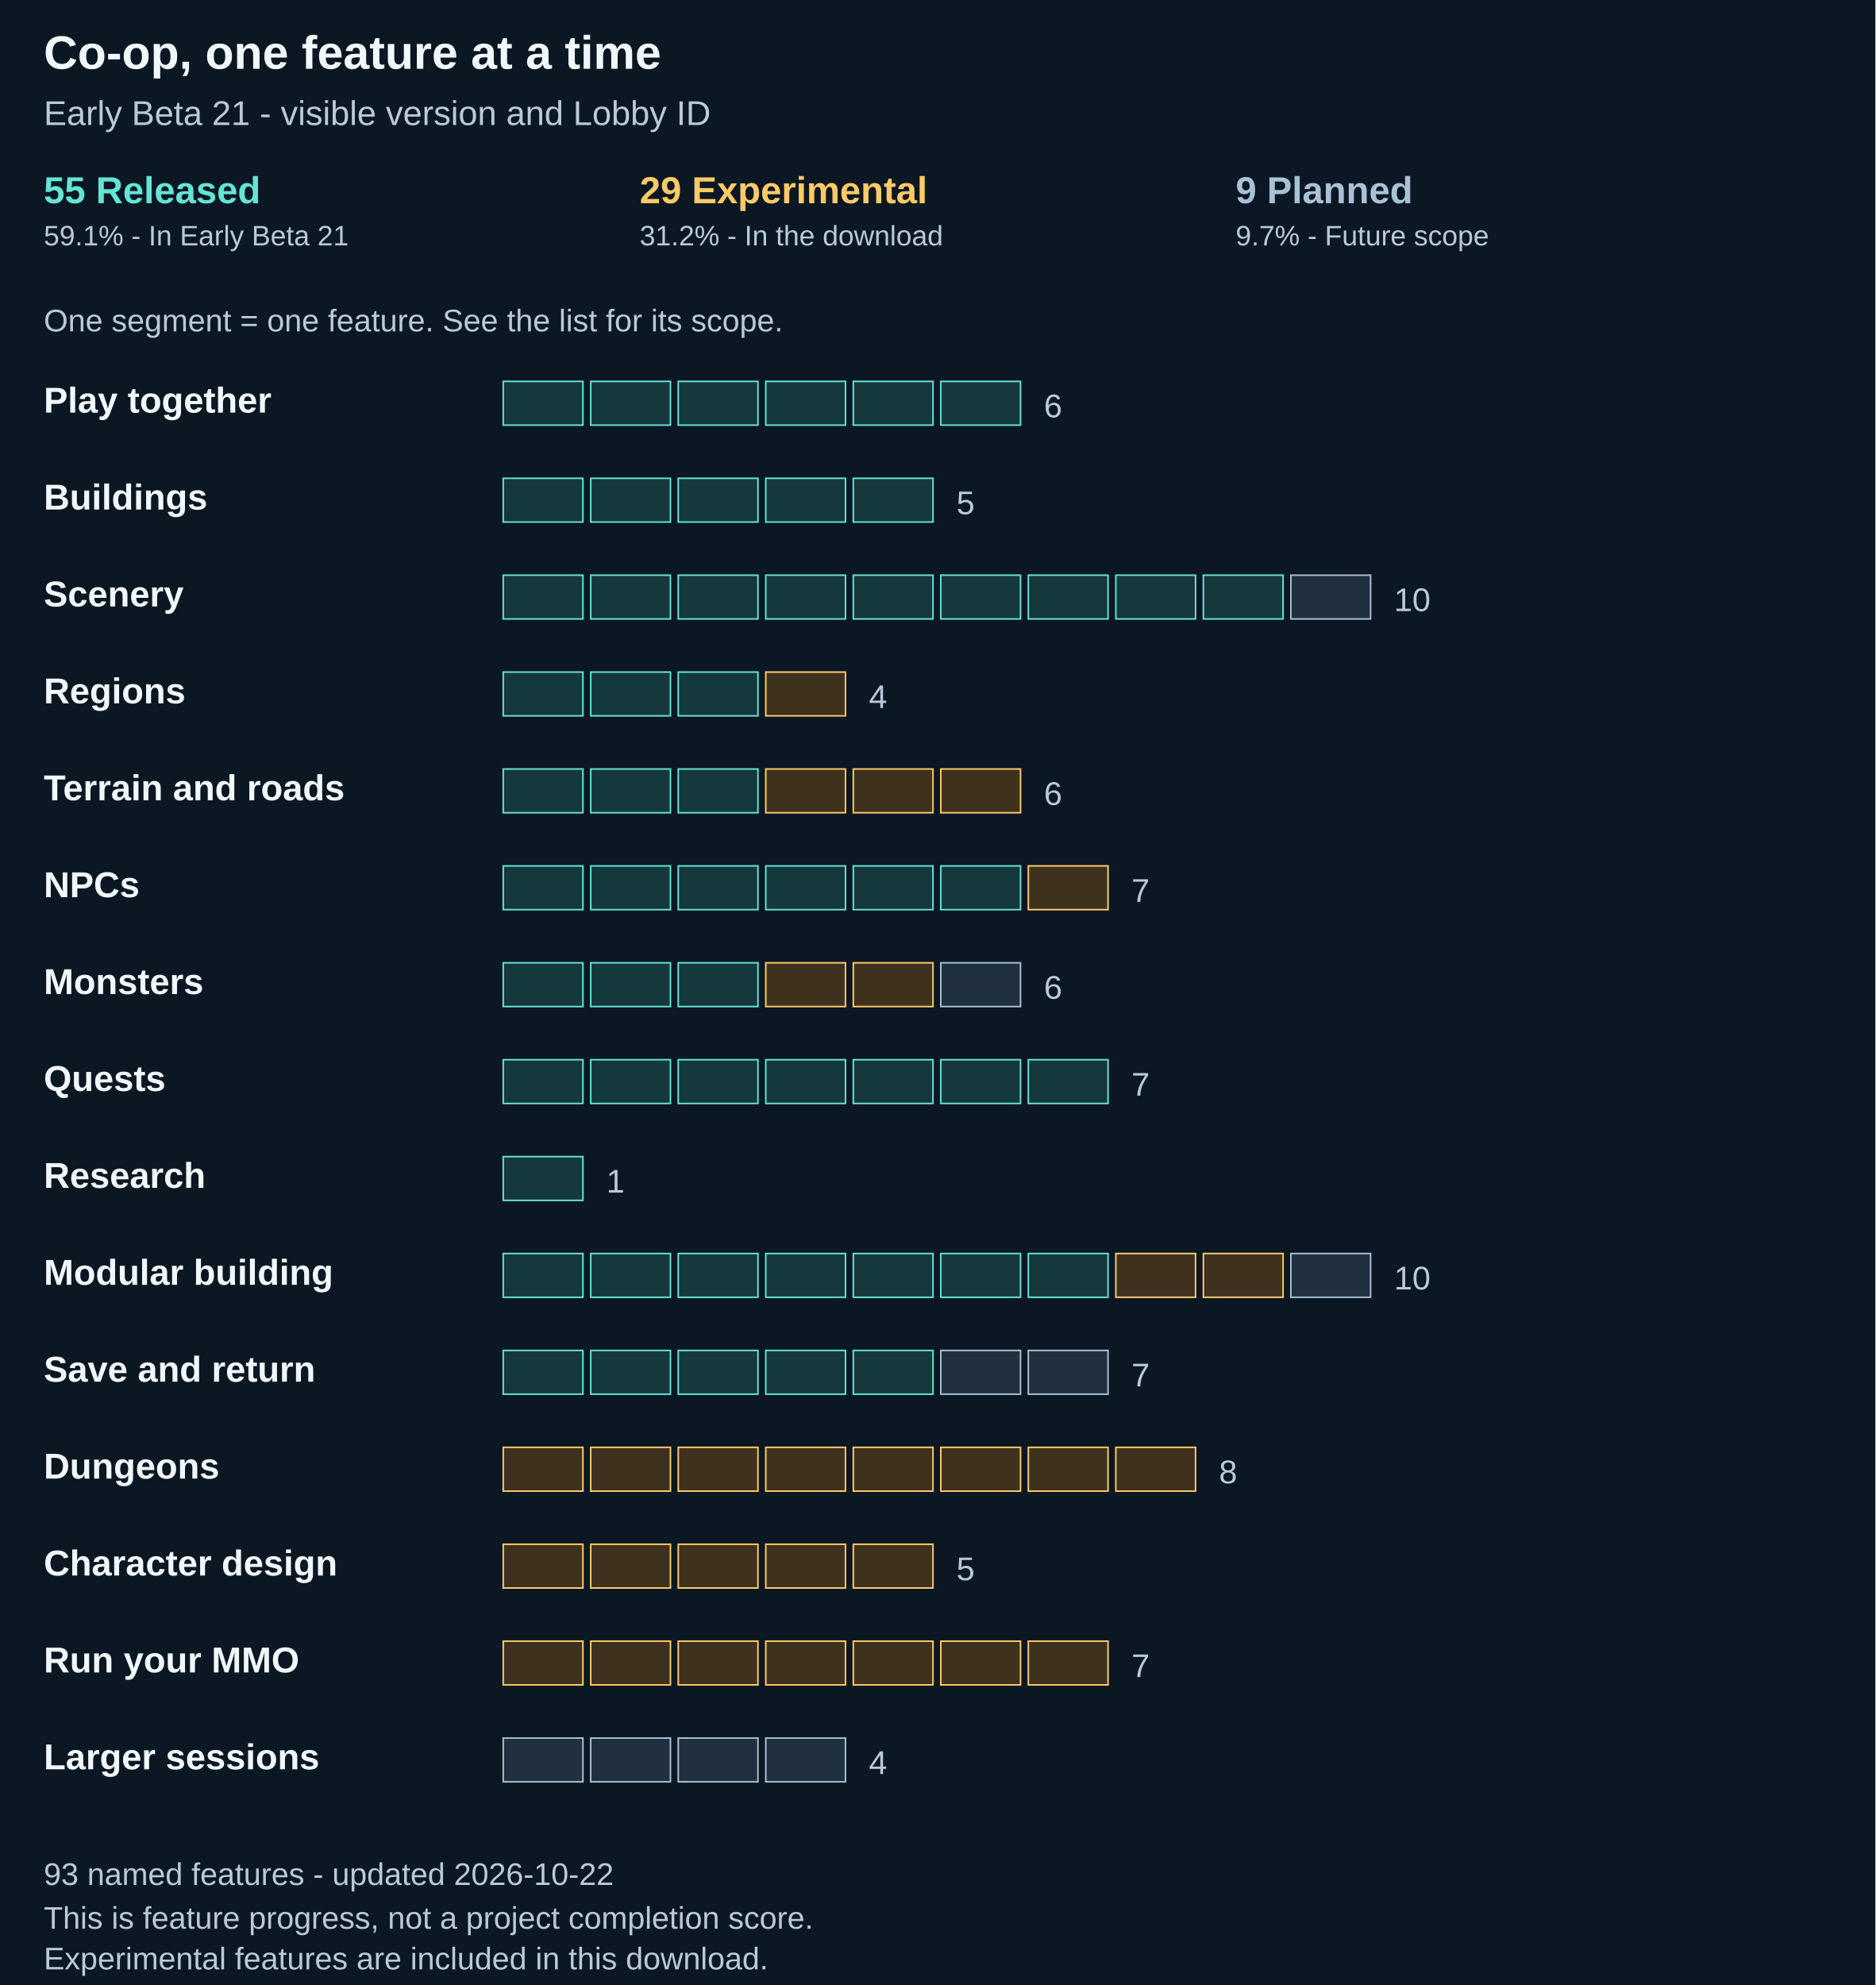
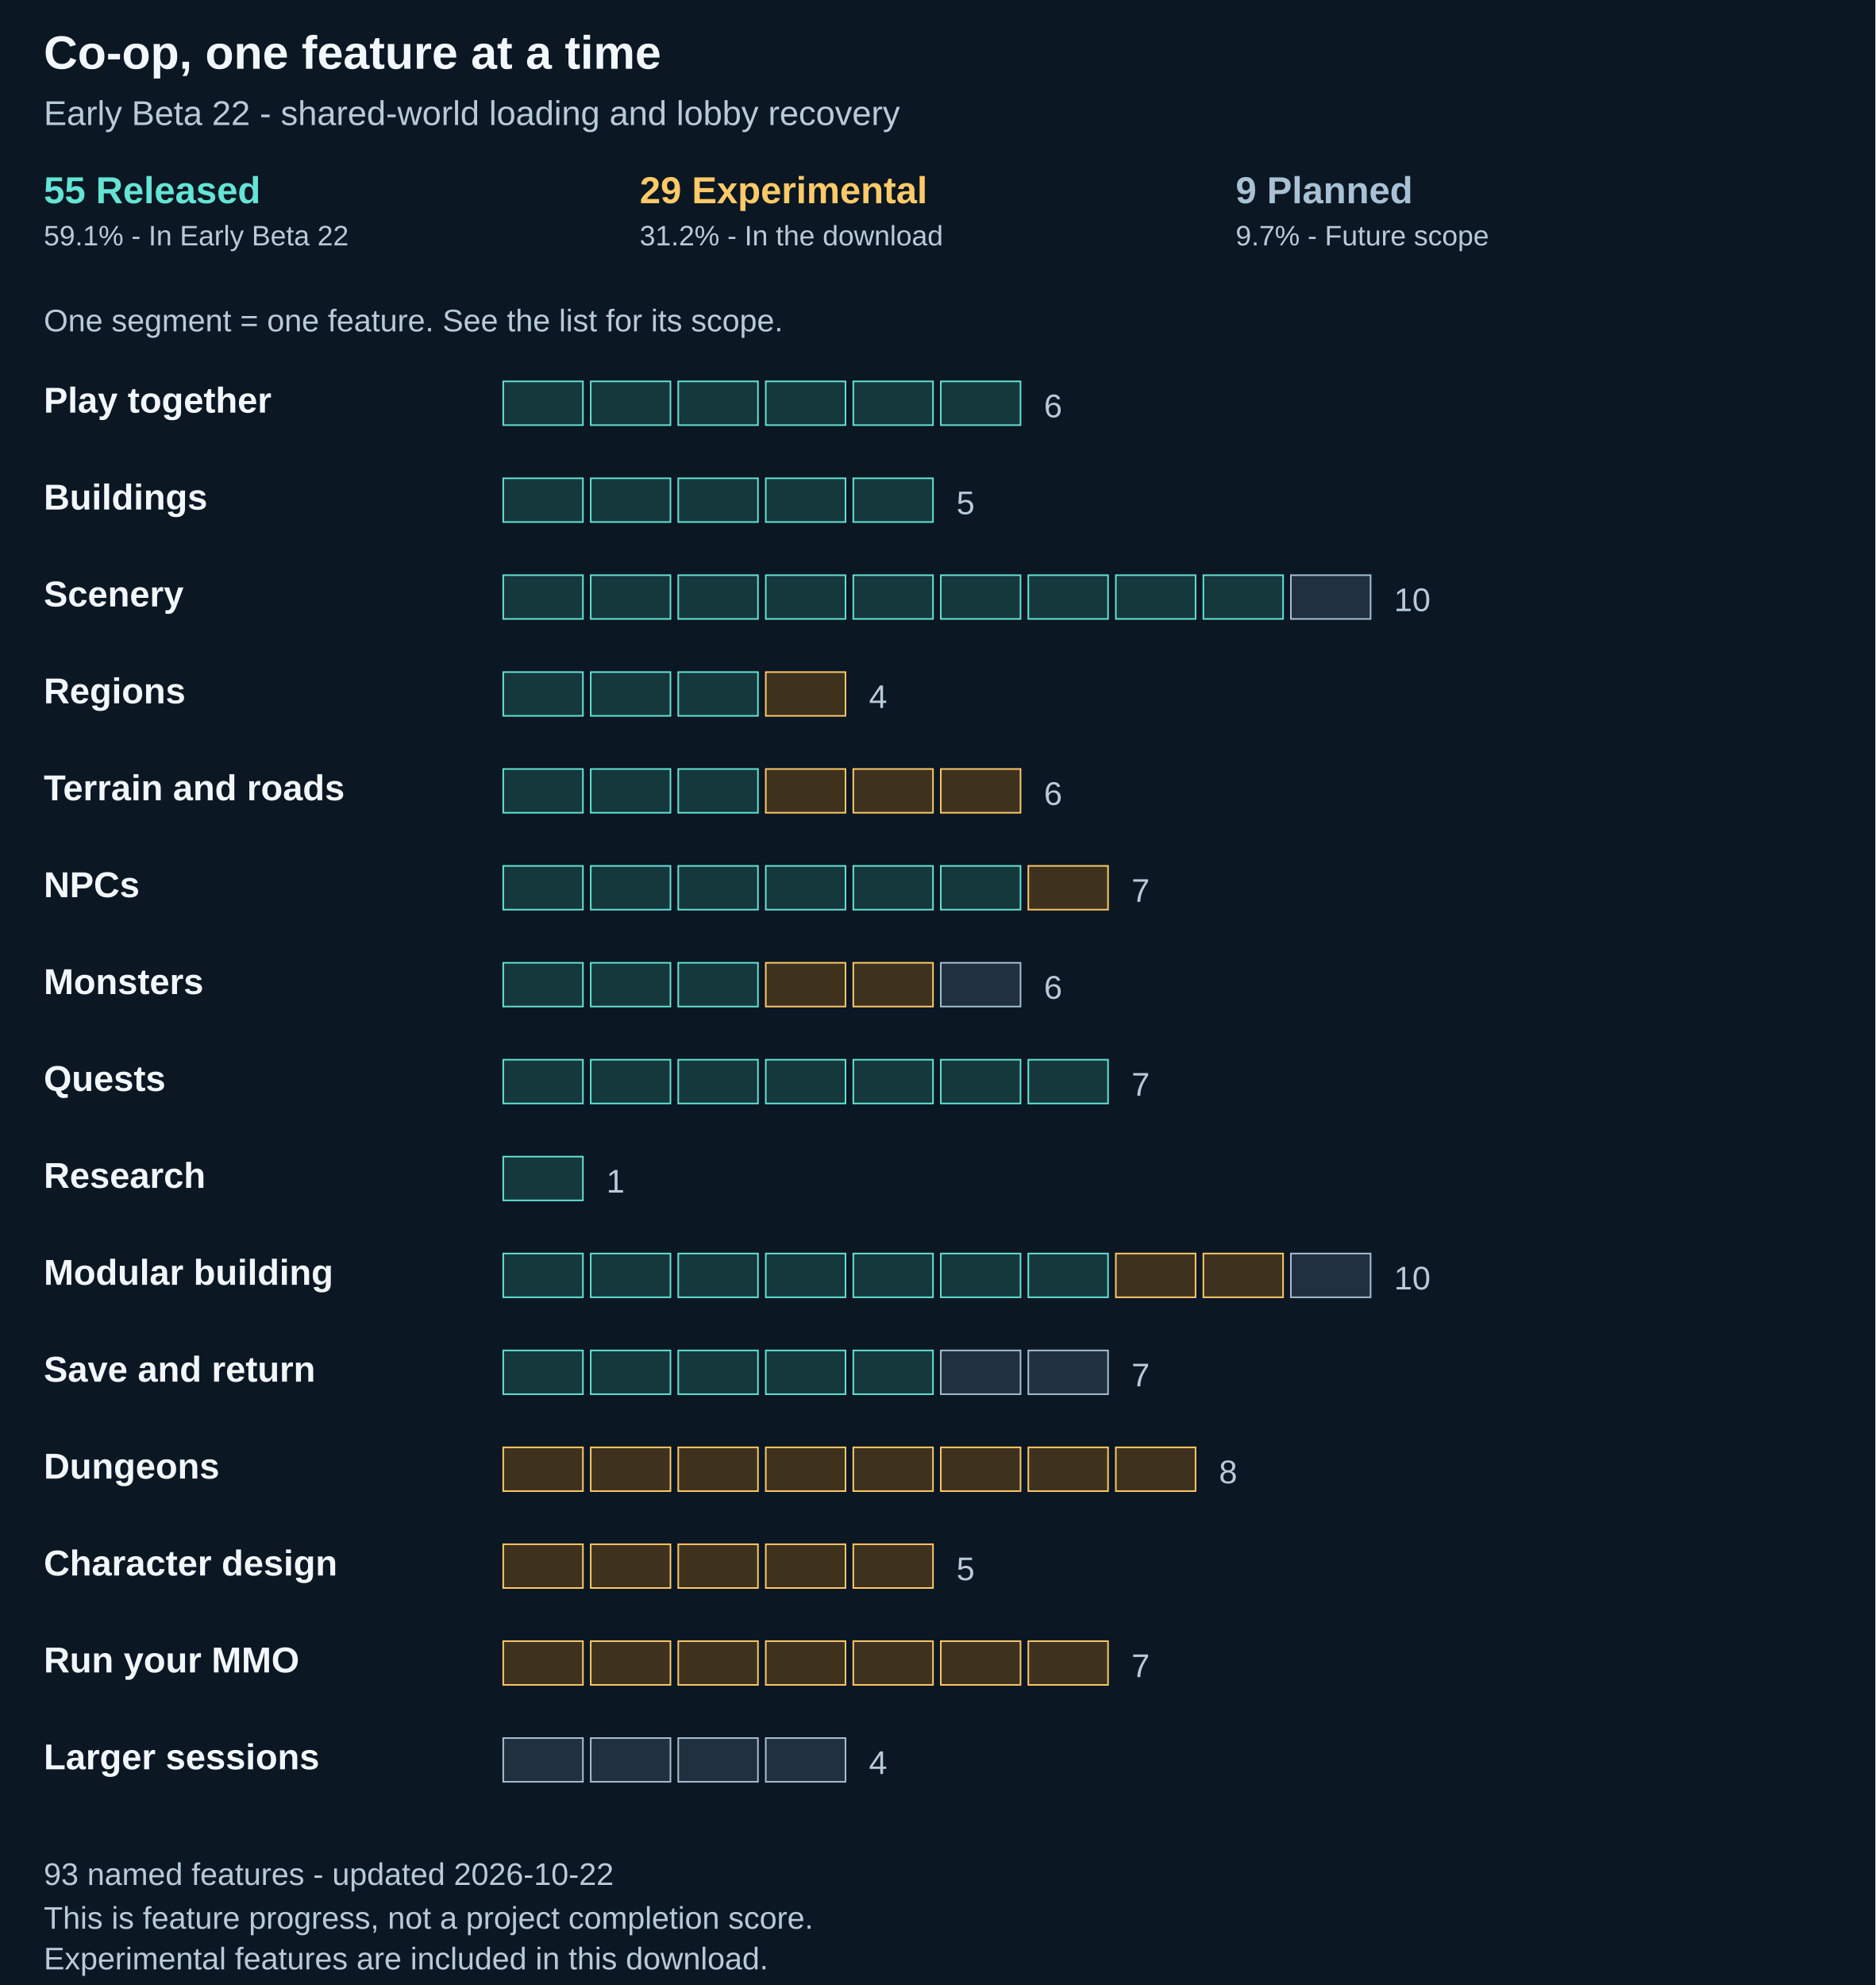
<svg xmlns="http://www.w3.org/2000/svg" width="1200" height="1270" viewBox="0 0 1200 1270" role="img" aria-labelledby="title description">
  <path fill="#0b1723" d="M0 0h1200v1270H0z" />
  <text x="28" y="44" font-family="Arial" font-size="30" fill="#f2f7fb" font-weight="700">Co-op, one feature at a time</text>
-   <text x="28" y="80" font-family="Arial" font-size="22" fill="#b8cad8" font-weight="400">Early Beta 21 - visible version and Lobby ID</text>
+   <text x="28" y="80" font-family="Arial" font-size="22" fill="#b8cad8" font-weight="400">Early Beta 22 - shared-world loading and lobby recovery</text>
  <text x="28.0" y="130" font-family="Arial" font-size="24" fill="#64e4d5" font-weight="700">55 Released</text>
-   <text x="28.0" y="157" font-family="Arial" font-size="18" fill="#b8cad8" font-weight="400">59.1% - In Early Beta 21</text>
+   <text x="28.0" y="157" font-family="Arial" font-size="18" fill="#b8cad8" font-weight="400">59.1% - In Early Beta 22</text>
  <text x="409.333" y="130" font-family="Arial" font-size="24" fill="#ffca67" font-weight="700">29 Experimental</text>
  <text x="409.333" y="157" font-family="Arial" font-size="18" fill="#b8cad8" font-weight="400">31.2% - In the download</text>
  <text x="790.667" y="130" font-family="Arial" font-size="24" fill="#a8c1d5" font-weight="700">9 Planned</text>
  <text x="790.667" y="157" font-family="Arial" font-size="18" fill="#b8cad8" font-weight="400">9.7% - Future scope</text>
  <text x="28" y="212" font-family="Arial" font-size="20" fill="#b8cad8" font-weight="400">One segment = one feature. See the list for its scope.</text>
  <text x="28" y="264" font-family="Arial" font-size="23" fill="#f2f7fb" font-weight="600">Play together</text>
  <rect data-feature="host-lobby" x="322" y="244" width="51" height="28" fill="#15383d" stroke="#64e4d5" />
  <rect data-feature="join-lobby" x="378" y="244" width="51" height="28" fill="#15383d" stroke="#64e4d5" />
  <rect data-feature="new-world" x="434" y="244" width="51" height="28" fill="#15383d" stroke="#64e4d5" />
  <rect data-feature="session-chat" x="490" y="244" width="51" height="28" fill="#15383d" stroke="#64e4d5" />
  <rect data-feature="shared-pause" x="546" y="244" width="51" height="28" fill="#15383d" stroke="#64e4d5" />
  <rect data-feature="shared-speed" x="602" y="244" width="51" height="28" fill="#15383d" stroke="#64e4d5" />
  <text x="668" y="267" font-family="Arial" font-size="21" fill="#b8cad8" font-weight="400">6</text>
  <text x="28" y="326" font-family="Arial" font-size="23" fill="#f2f7fb" font-weight="600">Buildings</text>
  <rect data-feature="building-place" x="322" y="306" width="51" height="28" fill="#15383d" stroke="#64e4d5" />
  <rect data-feature="building-move" x="378" y="306" width="51" height="28" fill="#15383d" stroke="#64e4d5" />
  <rect data-feature="building-remove" x="434" y="306" width="51" height="28" fill="#15383d" stroke="#64e4d5" />
  <rect data-feature="building-copy" x="490" y="306" width="51" height="28" fill="#15383d" stroke="#64e4d5" />
  <rect data-feature="building-history" x="546" y="306" width="51" height="28" fill="#15383d" stroke="#64e4d5" />
  <text x="612" y="329" font-family="Arial" font-size="21" fill="#b8cad8" font-weight="400">5</text>
  <text x="28" y="388" font-family="Arial" font-size="23" fill="#f2f7fb" font-weight="600">Scenery</text>
  <rect data-feature="scenery-place" x="322" y="368" width="51" height="28" fill="#15383d" stroke="#64e4d5" />
  <rect data-feature="scenery-move" x="378" y="368" width="51" height="28" fill="#15383d" stroke="#64e4d5" />
  <rect data-feature="scenery-remove" x="434" y="368" width="51" height="28" fill="#15383d" stroke="#64e4d5" />
  <rect data-feature="scenery-copy" x="490" y="368" width="51" height="28" fill="#15383d" stroke="#64e4d5" />
  <rect data-feature="scenery-group" x="546" y="368" width="51" height="28" fill="#15383d" stroke="#64e4d5" />
  <rect data-feature="scenery-group-copy" x="602" y="368" width="51" height="28" fill="#15383d" stroke="#64e4d5" />
  <rect data-feature="scenery-ungroup" x="658" y="368" width="51" height="28" fill="#15383d" stroke="#64e4d5" />
  <rect data-feature="scenery-group-history" x="714" y="368" width="51" height="28" fill="#15383d" stroke="#64e4d5" />
  <rect data-feature="scenery-eraser-click" x="770" y="368" width="51" height="28" fill="#15383d" stroke="#64e4d5" />
  <rect data-feature="scenery-brush" x="826" y="368" width="51" height="28" fill="#21303e" stroke="#a8c1d5" />
  <text x="892" y="391" font-family="Arial" font-size="21" fill="#b8cad8" font-weight="400">10</text>
  <text x="28" y="450" font-family="Arial" font-size="23" fill="#f2f7fb" font-weight="600">Regions</text>
  <rect data-feature="region-buy" x="322" y="430" width="51" height="28" fill="#15383d" stroke="#64e4d5" />
  <rect data-feature="region-biome" x="378" y="430" width="51" height="28" fill="#15383d" stroke="#64e4d5" />
  <rect data-feature="region-level" x="434" y="430" width="51" height="28" fill="#15383d" stroke="#64e4d5" />
  <rect data-feature="region-sell" x="490" y="430" width="51" height="28" fill="#3e321f" stroke="#ffca67" />
  <text x="556" y="453" font-family="Arial" font-size="21" fill="#b8cad8" font-weight="400">4</text>
  <text x="28" y="512" font-family="Arial" font-size="23" fill="#f2f7fb" font-weight="600">Terrain and roads</text>
  <rect data-feature="forest-paint" x="322" y="492" width="51" height="28" fill="#15383d" stroke="#64e4d5" />
  <rect data-feature="road-place" x="378" y="492" width="51" height="28" fill="#15383d" stroke="#64e4d5" />
  <rect data-feature="road-remove" x="434" y="492" width="51" height="28" fill="#15383d" stroke="#64e4d5" />
  <rect data-feature="terrain-other-styles" x="490" y="492" width="51" height="28" fill="#3e321f" stroke="#ffca67" />
  <rect data-feature="walls-build" x="546" y="492" width="51" height="28" fill="#3e321f" stroke="#ffca67" />
  <rect data-feature="district-shape" x="602" y="492" width="51" height="28" fill="#3e321f" stroke="#ffca67" />
  <text x="668" y="515" font-family="Arial" font-size="21" fill="#b8cad8" font-weight="400">6</text>
  <text x="28" y="574" font-family="Arial" font-size="23" fill="#f2f7fb" font-weight="600">NPCs</text>
  <rect data-feature="trainer-place" x="322" y="554" width="51" height="28" fill="#15383d" stroke="#64e4d5" />
  <rect data-feature="trainer-move" x="378" y="554" width="51" height="28" fill="#15383d" stroke="#64e4d5" />
  <rect data-feature="trainer-remove" x="434" y="554" width="51" height="28" fill="#15383d" stroke="#64e4d5" />
  <rect data-feature="quest-giver-place" x="490" y="554" width="51" height="28" fill="#15383d" stroke="#64e4d5" />
  <rect data-feature="quest-giver-move" x="546" y="554" width="51" height="28" fill="#15383d" stroke="#64e4d5" />
  <rect data-feature="quest-giver-remove" x="602" y="554" width="51" height="28" fill="#15383d" stroke="#64e4d5" />
  <rect data-feature="npc-properties" x="658" y="554" width="51" height="28" fill="#3e321f" stroke="#ffca67" />
  <text x="724" y="577" font-family="Arial" font-size="21" fill="#b8cad8" font-weight="400">7</text>
  <text x="28" y="636" font-family="Arial" font-size="23" fill="#f2f7fb" font-weight="600">Monsters</text>
  <rect data-feature="elite-place" x="322" y="616" width="51" height="28" fill="#15383d" stroke="#64e4d5" />
  <rect data-feature="elite-move" x="378" y="616" width="51" height="28" fill="#15383d" stroke="#64e4d5" />
  <rect data-feature="elite-remove" x="434" y="616" width="51" height="28" fill="#15383d" stroke="#64e4d5" />
  <rect data-feature="monster-zone-edit" x="490" y="616" width="51" height="28" fill="#3e321f" stroke="#ffca67" />
  <rect data-feature="monster-live-state" x="546" y="616" width="51" height="28" fill="#3e321f" stroke="#ffca67" />
  <rect data-feature="full-live-simulation" x="602" y="616" width="51" height="28" fill="#21303e" stroke="#a8c1d5" />
  <text x="668" y="639" font-family="Arial" font-size="21" fill="#b8cad8" font-weight="400">6</text>
  <text x="28" y="698" font-family="Arial" font-size="23" fill="#f2f7fb" font-weight="600">Quests</text>
  <rect data-feature="quest-create" x="322" y="678" width="51" height="28" fill="#15383d" stroke="#64e4d5" />
  <rect data-feature="quest-remove" x="378" y="678" width="51" height="28" fill="#15383d" stroke="#64e4d5" />
  <rect data-feature="quest-title" x="434" y="678" width="51" height="28" fill="#15383d" stroke="#64e4d5" />
  <rect data-feature="quest-count" x="490" y="678" width="51" height="28" fill="#15383d" stroke="#64e4d5" />
  <rect data-feature="quest-rewards" x="546" y="678" width="51" height="28" fill="#15383d" stroke="#64e4d5" />
  <rect data-feature="quest-building-target" x="602" y="678" width="51" height="28" fill="#15383d" stroke="#64e4d5" />
  <rect data-feature="quest-npc-target" x="658" y="678" width="51" height="28" fill="#15383d" stroke="#64e4d5" />
  <text x="724" y="701" font-family="Arial" font-size="21" fill="#b8cad8" font-weight="400">7</text>
  <text x="28" y="760" font-family="Arial" font-size="23" fill="#f2f7fb" font-weight="600">Research</text>
  <rect data-feature="research-bridges" x="322" y="740" width="51" height="28" fill="#15383d" stroke="#64e4d5" />
  <text x="388" y="763" font-family="Arial" font-size="21" fill="#b8cad8" font-weight="400">1</text>
  <text x="28" y="822" font-family="Arial" font-size="23" fill="#f2f7fb" font-weight="600">Modular building</text>
  <rect data-feature="modular-prefab" x="322" y="802" width="51" height="28" fill="#15383d" stroke="#64e4d5" />
  <rect data-feature="modular-block-add" x="378" y="802" width="51" height="28" fill="#15383d" stroke="#64e4d5" />
  <rect data-feature="modular-block-remove" x="434" y="802" width="51" height="28" fill="#15383d" stroke="#64e4d5" />
  <rect data-feature="modular-entrance-add" x="490" y="802" width="51" height="28" fill="#15383d" stroke="#64e4d5" />
  <rect data-feature="modular-entrance-remove" x="546" y="802" width="51" height="28" fill="#15383d" stroke="#64e4d5" />
  <rect data-feature="modular-undo" x="602" y="802" width="51" height="28" fill="#15383d" stroke="#64e4d5" />
  <rect data-feature="modular-redo" x="658" y="802" width="51" height="28" fill="#15383d" stroke="#64e4d5" />
  <rect data-feature="modular-construction" x="714" y="802" width="51" height="28" fill="#3e321f" stroke="#ffca67" />
  <rect data-feature="modular-right-click" x="770" y="802" width="51" height="28" fill="#3e321f" stroke="#ffca67" />
  <rect data-feature="modular-theme-edit" x="826" y="802" width="51" height="28" fill="#21303e" stroke="#a8c1d5" />
  <text x="892" y="825" font-family="Arial" font-size="21" fill="#b8cad8" font-weight="400">10</text>
  <text x="28" y="884" font-family="Arial" font-size="23" fill="#f2f7fb" font-weight="600">Save and return</text>
  <rect data-feature="resume-host-save" x="322" y="864" width="51" height="28" fill="#15383d" stroke="#64e4d5" />
  <rect data-feature="save-modular-world" x="378" y="864" width="51" height="28" fill="#15383d" stroke="#64e4d5" />
  <rect data-feature="reload-modular-host" x="434" y="864" width="51" height="28" fill="#15383d" stroke="#64e4d5" />
  <rect data-feature="distribute-modular-save" x="490" y="864" width="51" height="28" fill="#15383d" stroke="#64e4d5" />
  <rect data-feature="edit-loaded-modular" x="546" y="864" width="51" height="28" fill="#15383d" stroke="#64e4d5" />
  <rect data-feature="late-join" x="602" y="864" width="51" height="28" fill="#21303e" stroke="#a8c1d5" />
  <rect data-feature="reconnect" x="658" y="864" width="51" height="28" fill="#21303e" stroke="#a8c1d5" />
  <text x="724" y="887" font-family="Arial" font-size="21" fill="#b8cad8" font-weight="400">7</text>
  <text x="28" y="946" font-family="Arial" font-size="23" fill="#f2f7fb" font-weight="600">Dungeons</text>
  <rect data-feature="dungeon-portal" x="322" y="926" width="51" height="28" fill="#3e321f" stroke="#ffca67" />
  <rect data-feature="dungeon-tiles" x="378" y="926" width="51" height="28" fill="#3e321f" stroke="#ffca67" />
  <rect data-feature="dungeon-paint" x="434" y="926" width="51" height="28" fill="#3e321f" stroke="#ffca67" />
  <rect data-feature="dungeon-door" x="490" y="926" width="51" height="28" fill="#3e321f" stroke="#ffca67" />
  <rect data-feature="dungeon-key" x="546" y="926" width="51" height="28" fill="#3e321f" stroke="#ffca67" />
  <rect data-feature="dungeon-treasure" x="602" y="926" width="51" height="28" fill="#3e321f" stroke="#ffca67" />
  <rect data-feature="dungeon-lighting" x="658" y="926" width="51" height="28" fill="#3e321f" stroke="#ffca67" />
  <rect data-feature="dungeon-instances" x="714" y="926" width="51" height="28" fill="#3e321f" stroke="#ffca67" />
  <text x="780" y="949" font-family="Arial" font-size="21" fill="#b8cad8" font-weight="400">8</text>
  <text x="28" y="1008" font-family="Arial" font-size="23" fill="#f2f7fb" font-weight="600">Character design</text>
  <rect data-feature="character-definitions" x="322" y="988" width="51" height="28" fill="#3e321f" stroke="#ffca67" />
  <rect data-feature="character-costume" x="378" y="988" width="51" height="28" fill="#3e321f" stroke="#ffca67" />
  <rect data-feature="character-import" x="434" y="988" width="51" height="28" fill="#3e321f" stroke="#ffca67" />
  <rect data-feature="ability-edit" x="490" y="988" width="51" height="28" fill="#3e321f" stroke="#ffca67" />
  <rect data-feature="boss-phase-edit" x="546" y="988" width="51" height="28" fill="#3e321f" stroke="#ffca67" />
  <text x="612" y="1011" font-family="Arial" font-size="21" fill="#b8cad8" font-weight="400">5</text>
  <text x="28" y="1070" font-family="Arial" font-size="23" fill="#f2f7fb" font-weight="600">Run your MMO</text>
  <rect data-feature="network-nodes" x="322" y="1050" width="51" height="28" fill="#3e321f" stroke="#ffca67" />
  <rect data-feature="network-cables" x="378" y="1050" width="51" height="28" fill="#3e321f" stroke="#ffca67" />
  <rect data-feature="business-fees" x="434" y="1050" width="51" height="28" fill="#3e321f" stroke="#ffca67" />
  <rect data-feature="business-loans" x="490" y="1050" width="51" height="28" fill="#3e321f" stroke="#ffca67" />
  <rect data-feature="business-ads" x="546" y="1050" width="51" height="28" fill="#3e321f" stroke="#ffca67" />
  <rect data-feature="staff-management" x="602" y="1050" width="51" height="28" fill="#3e321f" stroke="#ffca67" />
  <rect data-feature="release-management" x="658" y="1050" width="51" height="28" fill="#3e321f" stroke="#ffca67" />
  <text x="724" y="1073" font-family="Arial" font-size="21" fill="#b8cad8" font-weight="400">7</text>
  <text x="28" y="1132" font-family="Arial" font-size="23" fill="#f2f7fb" font-weight="600">Larger sessions</text>
  <rect data-feature="four-players" x="322" y="1112" width="51" height="28" fill="#21303e" stroke="#a8c1d5" />
  <rect data-feature="large-world" x="378" y="1112" width="51" height="28" fill="#21303e" stroke="#a8c1d5" />
  <rect data-feature="performance-load" x="434" y="1112" width="51" height="28" fill="#21303e" stroke="#a8c1d5" />
  <rect data-feature="separate-accounts" x="490" y="1112" width="51" height="28" fill="#21303e" stroke="#a8c1d5" />
  <text x="556" y="1135" font-family="Arial" font-size="21" fill="#b8cad8" font-weight="400">4</text>
  <text x="28" y="1206" font-family="Arial" font-size="20" fill="#b8cad8" font-weight="400">93 named features - updated 2026-10-22</text>
  <text x="28" y="1234" font-family="Arial" font-size="20" fill="#b8cad8" font-weight="400">This is feature progress, not a project completion score.</text>
  <text x="28" y="1260" font-family="Arial" font-size="20" fill="#b8cad8" font-weight="400">Experimental features are included in this download.</text>
</svg>
